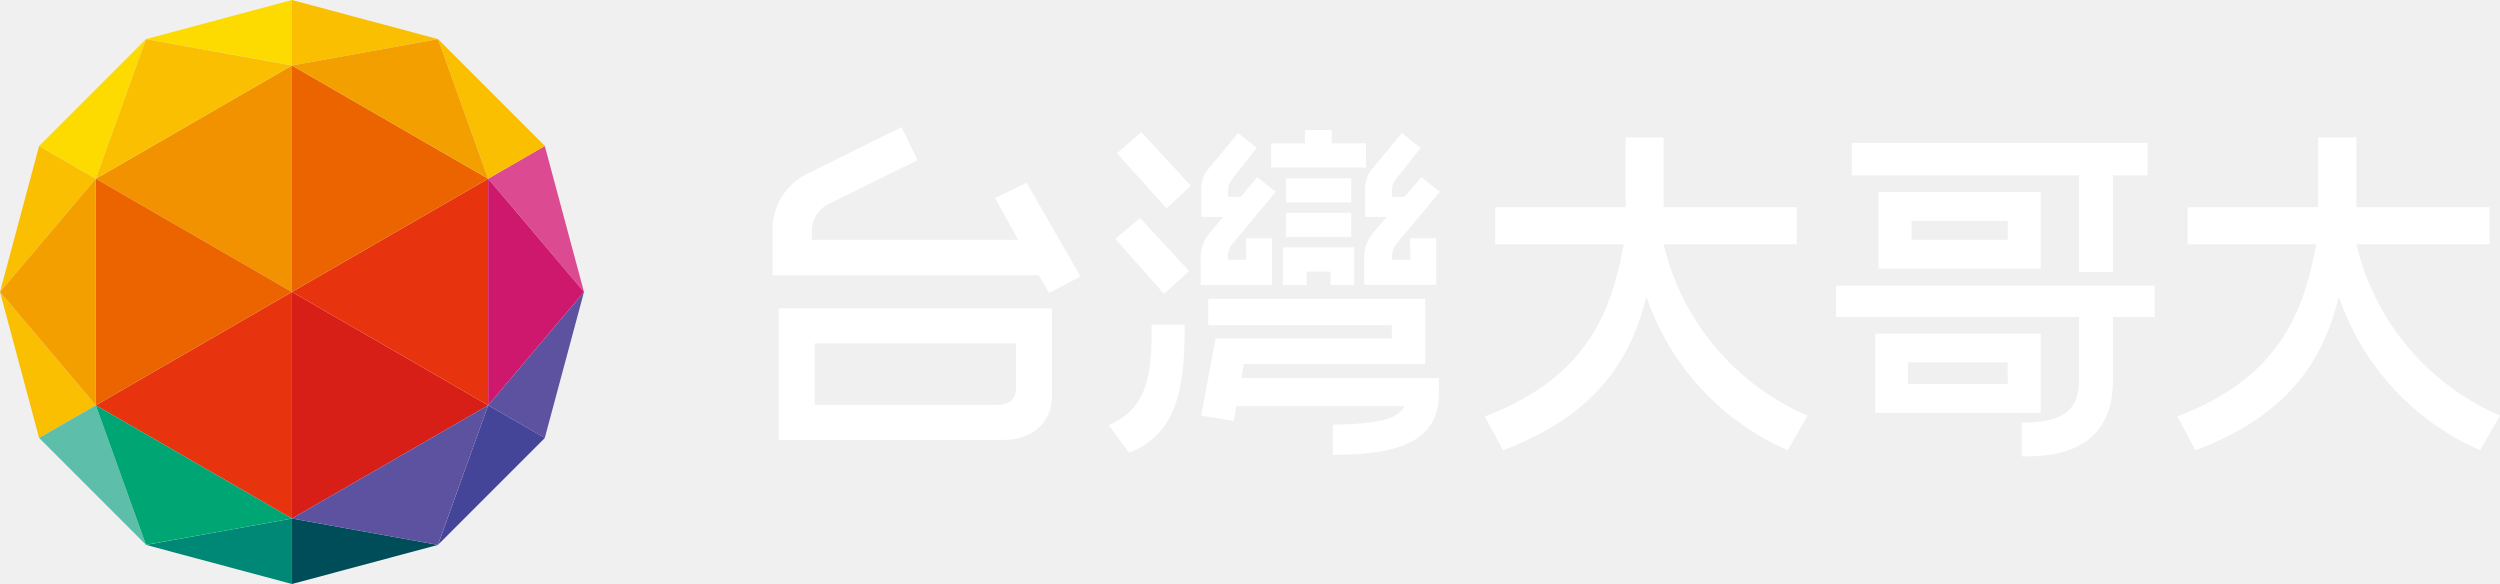
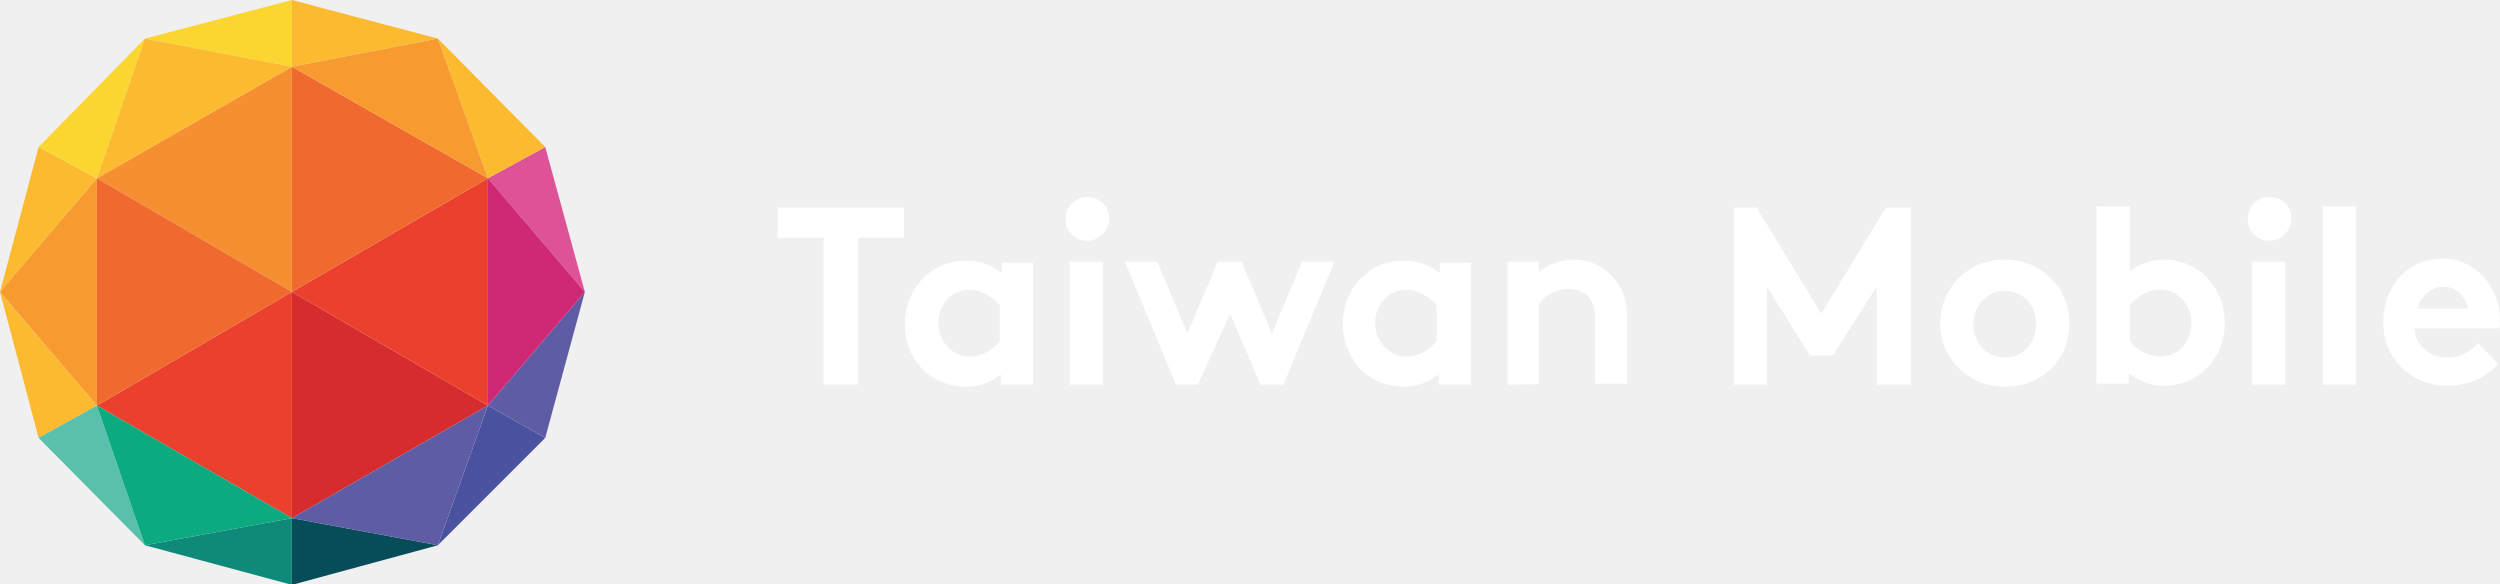
- <svg xmlns="http://www.w3.org/2000/svg" viewBox="0 0 239.77 56.01">
-   <defs>
-     <style>.cls-1{fill:#fff;}.cls-2{fill:#d71e17;}.cls-3{fill:#e8340e;}.cls-4{fill:#dc4b92;}.cls-5{fill:#449;}.cls-6{fill:#5d52a0;}.cls-7{fill:#f29200;}.cls-8{fill:#ec6400;}.cls-9{fill:#004d5a;}.cls-10{fill:#fabf00;}.cls-11{fill:#008876;}.cls-12{fill:#fedb00;}.cls-13{fill:#5dbea9;}.cls-14{fill:#00a574;}.cls-15{fill:#f49f00;}.cls-16{fill:#ce186d;}</style>
-   </defs>
-   <g id="圖層_2" data-name="圖層 2">
-     <g id="圖層_1-2" data-name="圖層 1">
-       <path class="cls-1" d="M195.72,18.41H180.17v7.36h15.55Zm-12.39,2.77h9.23V23h-9.23Z" />
-       <polygon class="cls-1" points="199.4 26.08 202.65 26.08 202.65 16.82 205.97 16.82 205.97 13.7 177.6 13.7 177.6 16.82 199.4 16.82 199.4 26.08" />
-       <path class="cls-1" d="M74.69,42.19H96.22c2.7,0,4.67-1.58,4.67-4.19V29.57H74.69Zm3.45-9.26H97.45v4.12c0,1.38-.67,1.78-2,1.78H78.14Z" />
-       <path class="cls-1" d="M95.43,19,97.65,23H77.86v-.72a2.93,2.93,0,0,1,1.78-2.8L88,15.36l-1.54-3.17-8.63,4.28A6,6,0,0,0,74.1,22.4v4H99.62l1,1.7,3-1.58-5.15-9Z" />
-       <path class="cls-1" d="M176.09,30.4H199.4v6.13c0,3.33-2.33,4-5.5,4v3.24h.52c5.34,0,8.23-2.41,8.23-7.28V30.4h4v-3H176.09Z" />
-       <path class="cls-1" d="M159.56,23.43h12.77V19.87H159.55V13.18h-3.64v6.69H143.4v3.56h12.33c-1.15,6.29-3.4,12.75-13.32,16.51l1.74,3.24c9.39-3.53,12.36-9.21,13.76-14.71a24.74,24.74,0,0,0,13.55,14.71l1.9-3.32a23.82,23.82,0,0,1-13.8-16.43" />
-       <path class="cls-1" d="M195.72,32H179.85v7.6h15.87Zm-3.16,4.83H183V34.75h9.54Z" />
-       <path class="cls-1" d="M226,23.43h12.77V19.87H226V13.18h-3.68v6.69H209.81v3.56h12.33c-1.15,6.29-3.4,12.75-13.32,16.51l1.74,3.24C220,39.65,222.92,34,224.32,28.47a24.74,24.74,0,0,0,13.55,14.71l1.9-3.32A23.82,23.82,0,0,1,226,23.43" />
-       <path class="cls-1" d="M110.45,31.86c0,4.67-.71,7.44-4.11,8.91l1.94,2.65c4.67-1.78,5.34-6.37,5.34-12v-.28h-3.17Z" />
-       <polygon class="cls-1" points="107.13 14.69 111.88 19.99 114.21 17.81 109.46 12.67 107.13 14.69" />
-       <polygon class="cls-1" points="106.97 22.92 111.64 28.18 114.05 26 109.34 20.9 106.97 22.92" />
-       <path class="cls-1" d="M119.29,34.91h17.4V28.66H115.88v2.53h17.61v1.27h-16.9l-1.39,7.4,3.13.51.25-1.42h16.1c-.47,1.12-2.13,1.71-6.85,1.78v2.89h.35c7.09,0,9.82-2,9.82-5.86v-1.5H119.06Z" />
-       <polygon class="cls-1" points="121.91 16.07 121.91 13.75 125.16 13.75 125.16 12.47 127.72 12.47 127.72 13.75 131.01 13.75 131.01 16.07 121.91 16.07" />
-       <polygon class="cls-1" points="127.61 27.34 127.61 26.05 125.31 26.05 125.31 27.34 123.04 27.34 123.04 23.72 129.88 23.72 129.88 27.34 127.61 27.34" />
-       <rect class="cls-1" x="123.33" y="20.41" width="6.26" height="2.31" />
-       <rect class="cls-1" x="123.33" y="17.1" width="6.26" height="2.31" />
-       <path class="cls-1" d="M119.53,24.92h-1.77v-.1a2,2,0,0,1,.34-1.31l4.25-5.11L120.58,17,119,18.88h-1.21v-.62a1.62,1.62,0,0,1,.37-1.07l2.38-3-1.8-1.43-2.81,3.4a2.92,2.92,0,0,0-.72,2v2.64h2.12L116,22.36a3.74,3.74,0,0,0-.84,2.67v2.31H122V22.85h-2.51Z" />
-       <path class="cls-1" d="M135.27,24.92H133.5v-.1a2.07,2.07,0,0,1,.33-1.31l4.26-5.11L136.32,17l-1.61,1.88H133.5v-.62a1.62,1.62,0,0,1,.37-1.07l2.38-3-1.8-1.43-2.81,3.4a2.92,2.92,0,0,0-.72,2v2.64H133l-1.32,1.54a3.74,3.74,0,0,0-.84,2.67v2.31h6.9V22.85h-2.51Z" />
-       <polygon class="cls-2" points="46.82 38.87 28 28 28 49.73 46.82 38.87" />
-       <polygon class="cls-3" points="9.19 38.87 9.19 38.87 28 49.73 28 28 9.19 38.87" />
-       <polygon class="cls-4" points="56.01 28 52.25 14 46.82 17.14 56.01 28" />
-       <polygon class="cls-5" points="46.82 38.87 42.01 52.25 52.26 42 46.82 38.87" />
-       <polygon class="cls-6" points="52.25 42 56.01 28 46.82 38.87 52.25 42" />
-       <polygon class="cls-7" points="28 6.28 9.19 17.14 28 28 28 6.28" />
-       <polygon class="cls-3" points="46.82 38.87 46.82 17.14 28 28 46.82 38.87" />
-       <polygon class="cls-8" points="9.19 17.14 9.19 38.87 28 28 9.19 17.14" />
-       <polygon class="cls-9" points="28 56.01 42 52.26 28 49.73 28 56.01" />
-       <polygon class="cls-10" points="46.82 17.14 52.26 14 42.01 3.75 46.82 17.14" />
-       <polygon class="cls-8" points="46.82 17.14 46.82 17.14 28 6.28 28 28 46.82 17.14" />
-       <polygon class="cls-10" points="3.75 14 0 28 9.19 17.14 3.75 14" />
-       <polygon class="cls-11" points="28 49.73 14 52.26 28 56.01 28 49.73" />
-       <polygon class="cls-12" points="9.19 17.14 14 3.75 3.75 14 9.19 17.14" />
-       <polygon class="cls-12" points="28 0 14 3.75 28 6.27 28 0" />
-       <polygon class="cls-10" points="0 28 3.75 42 9.19 38.87 0 28" />
-       <polygon class="cls-13" points="9.19 38.87 3.75 42 14 52.25 9.19 38.87" />
-       <polygon class="cls-10" points="42.01 3.75 28 0 28 6.28 42.01 3.75" />
-       <polygon class="cls-6" points="28 49.73 42 52.26 46.82 38.87 28 49.73" />
-       <polygon class="cls-14" points="9.19 38.87 14 52.25 28 49.73 9.19 38.87" />
-       <polygon class="cls-15" points="46.82 17.14 42.01 3.75 28 6.28 46.82 17.14" />
-       <polygon class="cls-16" points="46.82 17.14 46.82 38.87 56.01 28 46.82 17.14" />
-       <polygon class="cls-10" points="28 6.28 14 3.75 9.19 17.14 28 6.28" />
-       <polygon class="cls-15" points="9.19 38.87 9.19 17.14 0 28 9.19 38.87" />
-     </g>
+ <svg xmlns="http://www.w3.org/2000/svg" version="1.1" id="圖層_1" x="0px" y="0px" viewBox="0 0 239.8 56" style="enable-background:new 0 0 239.8 56;" xml:space="preserve">
+   <style type="text/css">
+ 	.st0{fill:#D62C2E;}
+ 	.st1{fill:#EC402E;}
+ 	.st2{fill:#DE5398;}
+ 	.st3{fill:#4A519F;}
+ 	.st4{fill:#5E5CA5;}
+ 	.st5{fill:#F58F31;}
+ 	.st6{fill:#F06A2F;}
+ 	.st7{fill:#064D59;}
+ 	.st8{fill:#FCBA31;}
+ 	.st9{fill:#0F897A;}
+ 	.st10{fill:#FCD630;}
+ 	.st11{fill:#59C0AB;}
+ 	.st12{fill:#0CAA7E;}
+ 	.st13{fill:#F79B31;}
+ 	.st14{fill:#CF2875;}
+ 	.st15{fill:#FFFFFF;}
+ </style>
+   <g>
+     <polygon class="st0" points="46.8,38.9 28,28 28,49.7  " />
+     <polygon class="st1" points="9.3,38.9 9.3,38.9 28,49.7 28,28  " />
+     <polygon class="st2" points="56.1,28 52.3,14.1 46.8,17.1  " />
+     <polygon class="st3" points="46.8,38.9 42,52.3 52.3,42  " />
+     <polygon class="st4" points="52.3,42 56.1,28 46.8,38.9  " />
+     <polygon class="st5" points="28,6.4 9.3,17.1 28,28  " />
+     <polygon class="st1" points="46.8,38.9 46.8,17.1 28,28  " />
+     <polygon class="st6" points="9.3,17.1 9.3,38.9 28,28  " />
+     <polygon class="st7" points="28,56.1 42,52.3 28,49.7  " />
+     <polygon class="st8" points="46.8,17.1 52.3,14.1 42,3.7  " />
+     <polygon class="st6" points="46.8,17.1 46.8,17.1 28,6.4 28,28  " />
+     <polygon class="st8" points="3.7,14.1 0,28 9.3,17.1  " />
+     <polygon class="st9" points="28,49.7 13.9,52.3 28,56.1  " />
+     <polygon class="st10" points="9.3,17.1 13.9,3.7 3.7,14.1  " />
+     <polygon class="st10" points="28,0 13.9,3.7 28,6.4  " />
+     <polygon class="st8" points="0,28 3.7,42 9.3,38.9  " />
+     <polygon class="st11" points="9.3,38.9 3.7,42 13.9,52.3  " />
+     <polygon class="st8" points="42,3.7 28,0 28,6.4  " />
+     <polygon class="st4" points="28,49.7 42,52.3 46.8,38.9  " />
+     <polygon class="st12" points="9.3,38.9 13.9,52.3 28,49.7  " />
+     <polygon class="st13" points="46.8,17.1 42,3.7 28,6.4  " />
+     <polygon class="st14" points="46.8,17.1 46.8,38.9 56.1,28  " />
+     <polygon class="st8" points="28,6.4 13.9,3.7 9.3,17.1  " />
+     <polygon class="st13" points="9.3,38.9 9.3,17.1 0,28  " />
+     <polygon class="st15" points="86.7,19.9 86.7,22.8 82.3,22.8 82.3,36.9 79,36.9 79,22.8 74.6,22.8 74.6,19.9  " />
+     <path class="st15" d="M99,36.9h-3v-1c-1,0.8-2.1,1.2-3.3,1.2c-1.8,0-3.5-0.8-4.4-1.9c-1-1.1-1.5-2.5-1.5-4.1c0-3.5,2.6-6.1,5.8-6.1   c1.4,0,2.5,0.4,3.5,1.2v-1h3V36.9z M95.9,29.3c-0.7-0.8-1.7-1.5-2.9-1.5c-1.8,0-3,1.5-3,3.2c0,1.8,1.4,3.2,3,3.2   c1.2,0,2.2-0.6,2.9-1.5V29.3z" />
+     <path class="st15" d="M104.3,18.9c1.1,0,2.1,0.8,2.1,2.1c0,1.1-1,2.1-2.1,2.1s-2.1-0.8-2.1-2.1C102.2,19.9,103,18.9,104.3,18.9    M105.8,36.9h-3.2V25.1h3.2V36.9z" />
+     <polygon class="st15" points="114.9,36.9 112.8,36.9 107.9,25.1 111,25.1 113.9,32 116.8,25.1 119.1,25.1 122,32 124.9,25.1    128,25.1 123.1,36.9 120.9,36.9 118,30.1  " />
+     <path class="st15" d="M141,36.9h-3v-1c-1,0.8-2.1,1.2-3.3,1.2c-1.8,0-3.5-0.8-4.4-1.9s-1.5-2.5-1.5-4.1c0-3.5,2.6-6.1,5.8-6.1   c1.4,0,2.5,0.4,3.5,1.2v-1h3V36.9z M137.8,29.3c-0.7-0.8-1.7-1.5-2.9-1.5c-1.8,0-3,1.5-3,3.2c0,1.8,1.4,3.2,3,3.2   c1.2,0,2.2-0.6,2.9-1.5V29.3z" />
+     <path class="st15" d="M144.6,36.9V25.1h3v1c0.8-0.7,2.1-1.2,3.3-1.2c1.7,0,3,0.7,4,1.9c0.8,1,1.2,2.1,1.2,4.1v5.9H153v-6.2   c0-1.1-0.3-1.8-0.7-2.2c-0.4-0.4-1.1-0.7-1.8-0.7c-1.4,0-2.5,0.8-2.9,1.5v7.6C147.6,36.9,144.6,36.9,144.6,36.9z" />
+     <polygon class="st15" points="174.7,30.1 180.9,19.9 183.3,19.9 183.3,36.9 180,36.9 180,27.5 175.8,34.1 173.6,34.1 169.5,27.5    169.5,36.9 166.3,36.9 166.3,19.9 168.5,19.9  " />
+     <path class="st15" d="M192.3,24.9c3.6,0,6.2,2.8,6.2,6.1c0,3.5-2.6,6.1-6.2,6.1s-6.2-2.8-6.2-6.1S188.7,24.9,192.3,24.9    M192.3,34.3c1.8,0,3-1.4,3-3.2s-1.2-3.2-3-3.2s-3,1.5-3,3.2C189.2,32.7,190.5,34.3,192.3,34.3" />
+     <path class="st15" d="M201.1,36.9V19.8h3.2V26c1-0.7,2.1-1.1,3.3-1.1c3.2,0,5.8,2.6,5.8,6.1c0,1.7-0.6,3-1.5,4.1   c-1.1,1.2-2.6,1.9-4.4,1.9c-1.2,0-2.3-0.4-3.3-1.2v1h-3V36.9z M204.3,32.7c0.6,0.8,1.7,1.5,2.9,1.5c1.8,0,3-1.4,3-3.2   c0-1.7-1.2-3.2-3-3.2c-1.2,0-2.2,0.6-2.9,1.5V32.7z" />
+     <path class="st15" d="M217.7,18.9c1.1,0,2.1,0.8,2.1,2.1c0,1.1-1,2.1-2.1,2.1s-2.1-0.8-2.1-2.1C215.6,19.9,216.4,18.9,217.7,18.9    M219.2,36.9H216V25.1h3.2V36.9z" />
+     <rect x="222.8" y="19.8" class="st15" width="3.2" height="17.1" />
+     <path class="st15" d="M239.6,34.9c-1.1,1.4-3,2.1-4.8,2.1c-3.5,0-6.2-2.5-6.2-6.1c0-3.3,2.2-6.1,5.7-6.1c3.2,0,5.5,2.8,5.5,5.9   c0,0.3,0,0.7-0.1,0.8h-8.1c0.1,1.7,1.5,2.8,3.2,2.8c1.4,0,2.3-0.7,2.9-1.4L239.6,34.9z M236.7,29.6c-0.1-1.1-1.1-2.1-2.3-2.1   s-2.3,1-2.5,2.1H236.7z" />
  </g>
</svg>
